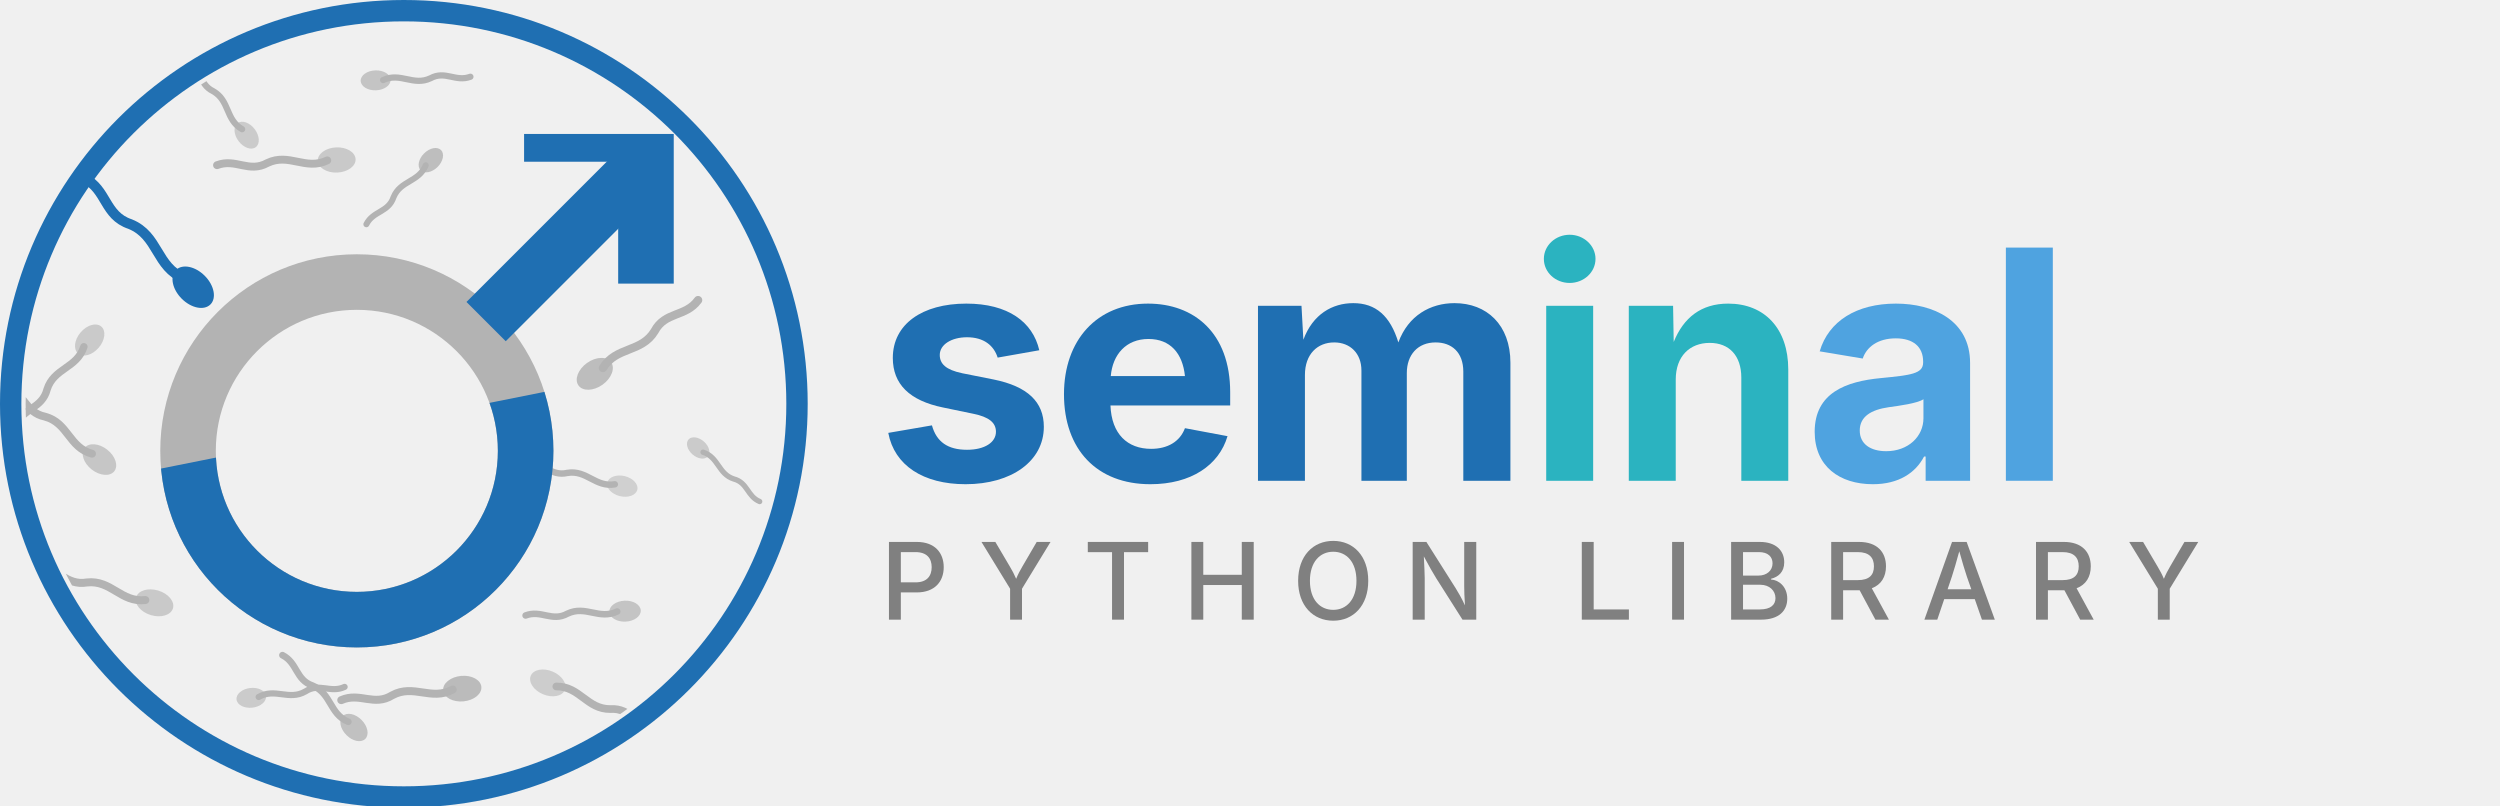
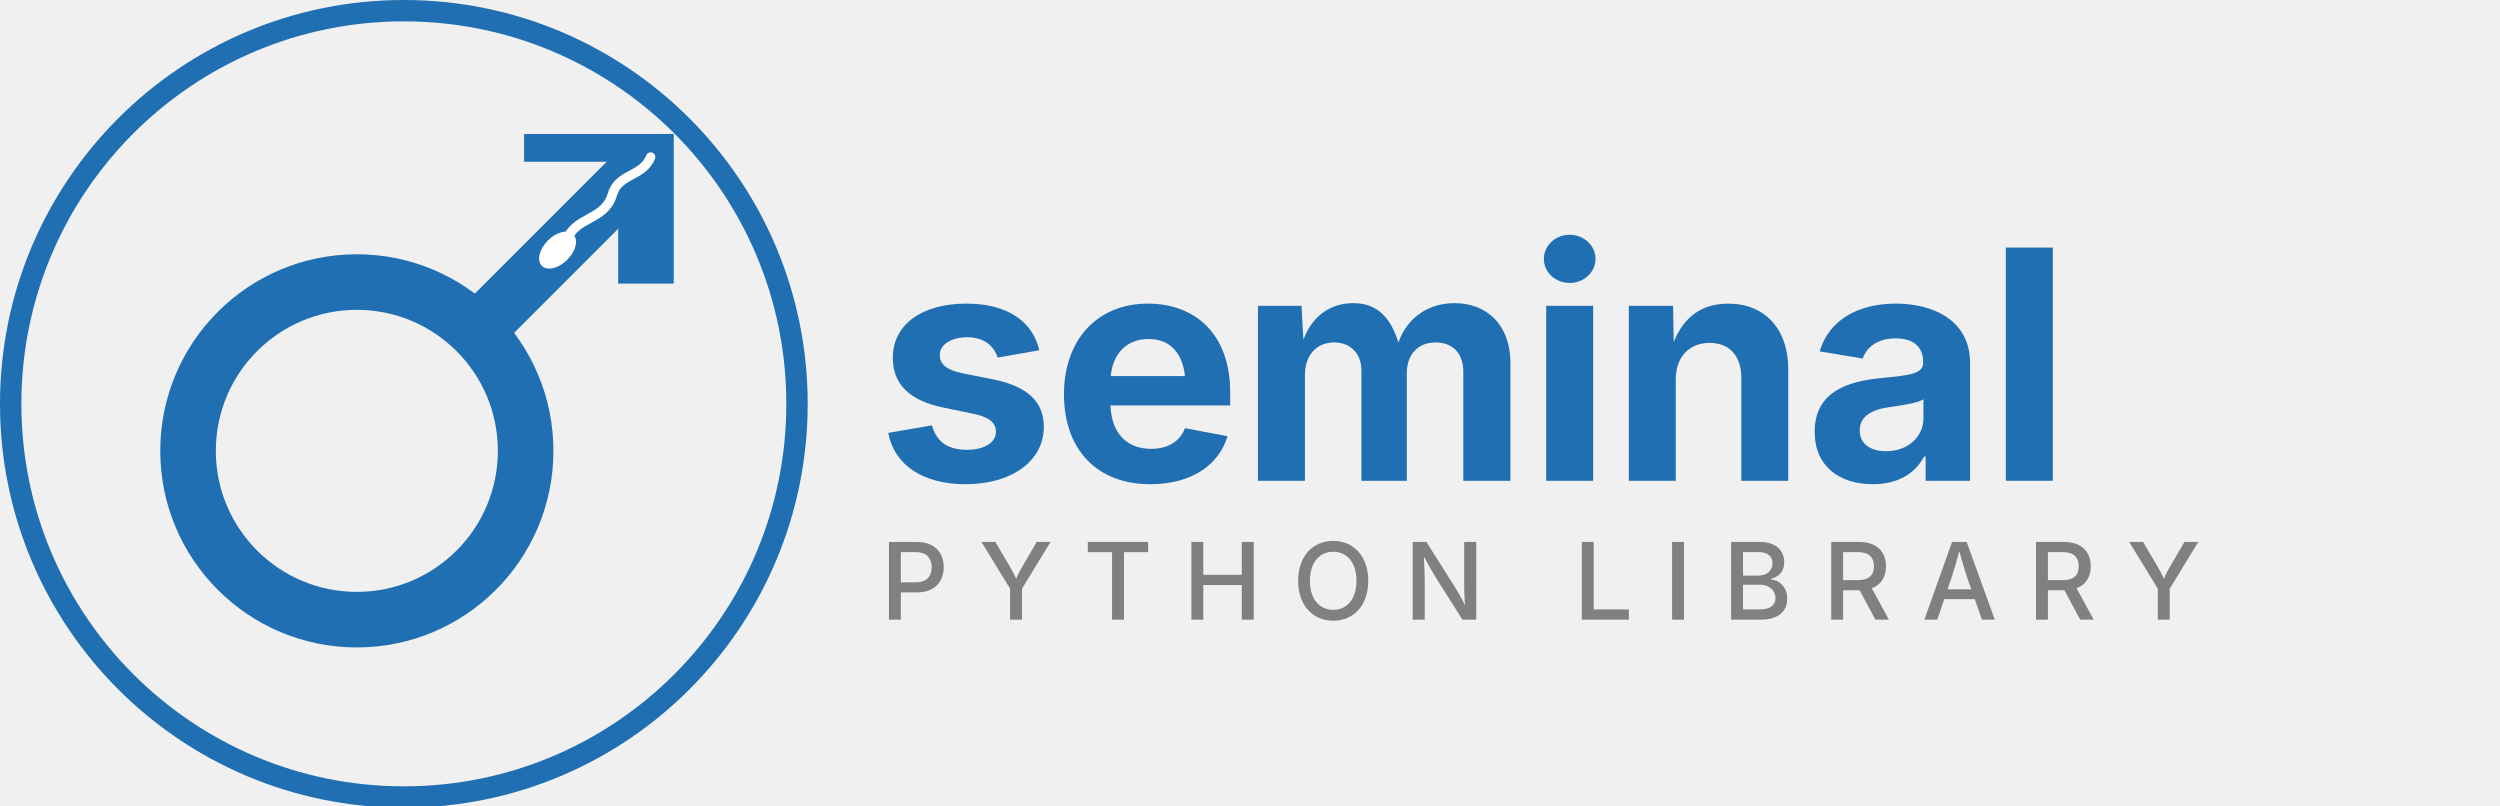
<svg xmlns="http://www.w3.org/2000/svg" viewBox="0 0 1170 377" width="1170" height="377" role="img" aria-label="seminal Python library">
-   <defs>
-     <clipPath id="inring">
-       <circle cx="189.0" cy="189.0" r="177.0" />
-     </clipPath>
-   </defs>
-   <g clip-path="url(#inring)">
-     <g transform="translate(287.7336,226.6625) rotate(13.49844) scale(0.601776)">
-       <ellipse cx="6" cy="0" rx="12" ry="8" fill="#B3B3B3" opacity="0.53" />
-       <path d="M0,0 C-14,6 -24,-6 -38,0 C-50,6 -58,-4 -70,0" fill="none" stroke="#B3B3B3" stroke-width="5" stroke-linecap="round" />
-     </g>
-     <g transform="translate(68.00772,280.8216) rotate(16.76977) scale(0.750464)">
-       <ellipse cx="6" cy="0" rx="12" ry="8" fill="#B3B3B3" opacity="0.63" />
-       <path d="M0,0 C-14,6 -24,-6 -38,0 C-50,6 -58,-4 -70,0" fill="none" stroke="#B3B3B3" stroke-width="5" stroke-linecap="round" />
-     </g>
-     <g transform="translate(199.2521,77.33073) rotate(315.172) scale(0.5598116)">
-       <ellipse cx="6" cy="0" rx="12" ry="8" fill="#B3B3B3" opacity="0.81" />
-       <path d="M0,0 C-14,6 -24,-6 -38,0 C-50,6 -58,-4 -70,0" fill="none" stroke="#B3B3B3" stroke-width="5" stroke-linecap="round" />
-     </g>
-     <g transform="translate(153.1563,75.06102) rotate(357.5145) scale(0.7376737)">
-       <ellipse cx="6" cy="0" rx="12" ry="8" fill="#B3B3B3" opacity="0.63" />
-       <path d="M0,0 C-14,6 -24,-6 -38,0 C-50,6 -58,-4 -70,0" fill="none" stroke="#B3B3B3" stroke-width="5" stroke-linecap="round" />
-     </g>
-     <g transform="translate(329.0249,211.6297) rotate(221.0648) scale(0.5019927)">
-       <ellipse cx="6" cy="0" rx="12" ry="8" fill="#B3B3B3" opacity="0.61" />
-       <path d="M0,0 C-14,6 -24,-6 -38,0 C-50,6 -58,-4 -70,0" fill="none" stroke="#B3B3B3" stroke-width="5" stroke-linecap="round" />
-     </g>
-     <g transform="translate(288.8537,286.1822) rotate(357.517) scale(0.6130963)">
-       <ellipse cx="6" cy="0" rx="12" ry="8" fill="#B3B3B3" opacity="0.72" />
-       <path d="M0,0 C-14,6 -24,-6 -38,0 C-50,6 -58,-4 -70,0" fill="none" stroke="#B3B3B3" stroke-width="5" stroke-linecap="round" />
-     </g>
-     <g transform="translate(39.25562,162.2742) rotate(310.797) scale(0.6936689)">
-       <ellipse cx="6" cy="0" rx="12" ry="8" fill="#B3B3B3" opacity="0.62" />
-       <path d="M0,0 C-14,6 -24,-6 -38,0 C-50,6 -58,-4 -70,0" fill="none" stroke="#B3B3B3" stroke-width="5" stroke-linecap="round" />
-     </g>
-     <g transform="translate(211.867,322.7075) rotate(354.5734) scale(0.7484201)">
-       <ellipse cx="6" cy="0" rx="12" ry="8" fill="#B3B3B3" opacity="0.86" />
-       <path d="M0,0 C-14,6 -24,-6 -38,0 C-50,6 -58,-4 -70,0" fill="none" stroke="#B3B3B3" stroke-width="5" stroke-linecap="round" />
-     </g>
-     <g transform="translate(282.1745,172.2296) rotate(144.4993) scale(0.781379)">
-       <ellipse cx="6" cy="0" rx="12" ry="8" fill="#B3B3B3" opacity="0.83" />
-       <path d="M0,0 C-14,6 -24,-6 -38,0 C-50,6 -58,-4 -70,0" fill="none" stroke="#B3B3B3" stroke-width="5" stroke-linecap="round" />
-     </g>
-     <g transform="translate(43.06735,212.3385) rotate(38.26128) scale(0.736622)">
-       <ellipse cx="6" cy="0" rx="12" ry="8" fill="#B3B3B3" opacity="0.69" />
-       <path d="M0,0 C-14,6 -24,-6 -38,0 C-50,6 -58,-4 -70,0" fill="none" stroke="#B3B3B3" stroke-width="5" stroke-linecap="round" />
-     </g>
-     <g transform="translate(179.3028,37.47201) rotate(177.8216) scale(0.5838962)">
-       <ellipse cx="6" cy="0" rx="12" ry="8" fill="#B3B3B3" opacity="0.72" />
-       <path d="M0,0 C-14,6 -24,-6 -38,0 C-50,6 -58,-4 -70,0" fill="none" stroke="#B3B3B3" stroke-width="5" stroke-linecap="round" />
-     </g>
-     <g transform="translate(163.0158,337.7926) rotate(45.31457) scale(0.6261885)">
-       <ellipse cx="6" cy="0" rx="12" ry="8" fill="#B3B3B3" opacity="0.78" />
-       <path d="M0,0 C-14,6 -24,-6 -38,0 C-50,6 -58,-4 -70,0" fill="none" stroke="#B3B3B3" stroke-width="5" stroke-linecap="round" />
-     </g>
-     <g transform="translate(113.2993,60.45528) rotate(52.6979) scale(0.587711)">
-       <ellipse cx="6" cy="0" rx="12" ry="8" fill="#B3B3B3" opacity="0.60" />
-       <path d="M0,0 C-14,6 -24,-6 -38,0 C-50,6 -58,-4 -70,0" fill="none" stroke="#B3B3B3" stroke-width="5" stroke-linecap="round" />
-     </g>
-     <g transform="translate(260.3619,321.2671) rotate(202.692) scale(0.721243)">
-       <ellipse cx="6" cy="0" rx="12" ry="8" fill="#B3B3B3" opacity="0.56" />
-       <path d="M0,0 C-14,6 -24,-6 -38,0 C-50,6 -58,-4 -70,0" fill="none" stroke="#B3B3B3" stroke-width="5" stroke-linecap="round" />
-     </g>
-     <g transform="translate(121.0464,326.1802) rotate(173.3278) scale(0.5785499)">
-       <ellipse cx="6" cy="0" rx="12" ry="8" fill="#B3B3B3" opacity="0.61" />
-       <path d="M0,0 C-14,6 -24,-6 -38,0 C-50,6 -58,-4 -70,0" fill="none" stroke="#B3B3B3" stroke-width="5" stroke-linecap="round" />
-     </g>
-   </g>
-   <defs>
-     <clipPath id="mc">
-       <path d="M0 378H378V158.76L0 234.36Z" />
-     </clipPath>
-   </defs>
-   <path fill="#B3B3B3" fill-rule="evenodd" d="M75.0,211.0 a92,92 0 1,0 184,0 a92,92 0 1,0 -184,0 M101.0,211.0 a66,66 0 1,1 132,0 a66,66 0 1,1 -132,0 Z" />
-   <g clip-path="url(#mc)">
-     <path fill="#1F6FB2" fill-rule="evenodd" d="M75.0,211.0 a92,92 0 1,0 184,0 a92,92 0 1,0 -184,0 M101.0,211.0 a66,66 0 1,1 132,0 a66,66 0 1,1 -132,0 Z" />
-   </g>
+   <path fill="#1F6FB2" fill-rule="evenodd" d="M75.0,211.0 a92,92 0 1,0 184,0 a92,92 0 1,0 -184,0 M101.0,211.0 a66,66 0 1,1 132,0 a66,66 0 1,1 -132,0 Z" />
  <path fill="#1F6FB2" d="M218.31,141.31 L293.12,66.50 L311.50,84.88 L236.69,159.69 Z" />
  <path fill="#1F6FB2" d="M245.27,62.69 h70.04 v70.04 h-26.00 v-57.04 h-44.04 Z" />
-   <g transform="translate(86.38983,130.3898) rotate(45) scale(0.95)">
-     <ellipse cx="6" cy="0" rx="12" ry="8" fill="#1F6FB2" />
-     <path d="M0,0 C-14,6 -24,-6 -38,0 C-50,6 -58,-4 -70,0" fill="none" stroke="#1F6FB2" stroke-width="5" stroke-linecap="round" />
+   <g transform="translate(264.9,113.1) rotate(135) scale(0.8)">
+     <ellipse cx="7" cy="0" rx="13" ry="8" fill="#FFFFFF" />
+     <path d="M0,0 C-14,7 -24,-7 -38,0 C-50,7 -58,-5 -70,0" fill="none" stroke="#FFFFFF" stroke-width="5.5" stroke-linecap="round" />
  </g>
  <circle cx="189.0" cy="189.0" r="184.0" fill="none" stroke="#1F6FB2" stroke-width="10" />
  <g fill="#1F6FB2">
    <path transform="translate(410.00,225.00) scale(0.073242,-0.073242)" d="M572 -22C865 -22 1072 125 1072 345C1072 504 968 603 752 647L551 687C445 709 407 748 407 804C407 871 483 917 581 917C690 917 753 863 777 787L1043 834C1001 1016 842 1132 577 1132C294 1132 107 1000 107 785C107 618 213 512 429 468L622 428C720 408 766 372 766 313C766 246 695 198 581 198C458 198 386 249 357 354L78 306C117 98 302 -22 572 -22Z" />
    <path transform="translate(492.01,225.00) scale(0.073242,-0.073242)" d="M633 -22C893 -22 1071 99 1126 285L854 336C822 250 743 204 638 204C487 204 385 298 378 481H1143V565C1143 947 910 1132 618 1132C291 1132 81 898 81 553C81 200 291 -22 633 -22ZM380 669C392 807 478 906 621 906C760 906 839 815 854 669Z" />
    <path transform="translate(579.36,225.00) scale(0.073242,-0.073242)" d="M128 0H428V676C428 810 509 884 615 884C717 884 789 814 789 705V0H1079V688C1079 805 1149 884 1263 884C1364 884 1440 823 1440 697V0H1741V754C1741 997 1589 1135 1384 1135C1230 1135 1088 1056 1025 884C973 1054 880 1135 737 1135C603 1135 478 1064 418 901L406 1118H128Z" />
-   </g>
-   <g fill="#2BB3C0">
    <path transform="translate(714.25,225.00) scale(0.073242,-0.073242)" d="M128 0H428V1118H128ZM278 1264C368 1264 443 1332 443 1418C443 1503 368 1572 278 1572C187 1572 113 1503 113 1418C113 1332 187 1264 278 1264Z" />
    <path transform="translate(752.90,225.00) scale(0.073242,-0.073242)" d="M428 647C428 795 517 881 645 881C771 881 847 798 847 659V0H1147V711C1147 973 995 1132 763 1132C591 1132 478 1043 415 887L411 1118H128V0H428Z" />
-   </g>
-   <g fill="#4FA3E0">
    <path transform="translate(844.29,225.00) scale(0.073242,-0.073242)" d="M440 -22C605 -22 713 51 767 155H777V0H1061V753C1061 1024 827 1132 587 1132C337 1132 157 1021 100 827L375 781C399 853 470 910 586 910C698 910 761 856 761 761V756C761 683 682 675 490 656C270 635 68 563 68 313C68 92 227 -22 440 -22ZM525 189C426 189 356 234 356 321C356 411 430 454 541 470C607 479 726 495 763 521V400C763 282 665 189 525 189Z" />
    <path transform="translate(929.37,225.00) scale(0.073242,-0.073242)" d="M428 1490H128V0H428Z" />
  </g>
  <g fill="#808080">
    <path transform="translate(412.00,290.00) scale(0.024414,-0.024414)" d="M165 0H393V522H697C1043 522 1215 731 1215 1006C1215 1281 1044 1490 699 1490H165ZM393 715V1295H673C894 1295 984 1174 984 1006C984 838 894 715 675 715Z" />
    <path transform="translate(458.08,290.00) scale(0.024414,-0.024414)" d="M600 0H828V593L1375 1490H1110L833 1015C789 940 753 873 716 783C679 871 643 937 597 1015L317 1490H51L600 593Z" />
    <path transform="translate(506.89,290.00) scale(0.024414,-0.024414)" d="M90 1294H555V0H784V1294H1247V1490H90Z" />
    <path transform="translate(553.54,290.00) scale(0.024414,-0.024414)" d="M165 0H393V664H1131V0H1360V1490H1131V860H393V1490H165Z" />
    <path transform="translate(604.77,290.00) scale(0.024414,-0.024414)" d="M786 -20C1172 -20 1457 268 1457 744C1457 1222 1172 1510 786 1510C399 1510 113 1222 113 744C113 268 399 -20 786 -20ZM786 188C530 188 339 384 339 744C339 1105 530 1302 786 1302C1040 1302 1231 1106 1231 744C1231 384 1040 188 786 188Z" />
    <path transform="translate(657.10,290.00) scale(0.024414,-0.024414)" d="M165 0H396V795C396 872 388 1026 379 1213C487 1013 544 910 617 793L1120 0H1384V1490H1153V642C1153 556 1157 417 1168 273C1102 416 1035 529 989 603L428 1490H165Z" />
    <path transform="translate(736.25,290.00) scale(0.024414,-0.024414)" d="M165 0H1068V196H393V1490H165Z" />
    <path transform="translate(778.52,290.00) scale(0.024414,-0.024414)" d="M393 1490H165V0H393Z" />
    <path transform="translate(806.14,290.00) scale(0.024414,-0.024414)" d="M165 0H738C1084 0 1241 173 1241 402C1241 631 1080 761 931 769V784C1069 818 1183 913 1183 1099C1183 1319 1030 1490 714 1490H165ZM393 196V669H724C902 669 1015 554 1015 413C1015 289 929 196 715 196ZM393 845V1295H698C875 1295 959 1202 959 1080C959 937 843 845 692 845Z" />
    <path transform="translate(852.98,290.00) scale(0.024414,-0.024414)" d="M165 0H393V563H697C701 563 706 563 710 563L1012 0H1271L943 602C1124 670 1215 822 1215 1022C1215 1297 1044 1490 699 1490H165ZM393 758V1295H673C893 1295 984 1190 984 1022C984 855 893 758 675 758Z" />
    <path transform="translate(899.37,290.00) scale(0.024414,-0.024414)" d="M51 0H298L431 393H1017L1154 0H1401L861 1490H581ZM496 583 579 829C616 943 662 1098 720 1311C779 1100 824 948 864 829L950 583Z" />
    <path transform="translate(948.82,290.00) scale(0.024414,-0.024414)" d="M165 0H393V563H697C701 563 706 563 710 563L1012 0H1271L943 602C1124 670 1215 822 1215 1022C1215 1297 1044 1490 699 1490H165ZM393 758V1295H673C893 1295 984 1190 984 1022C984 855 893 758 675 758Z" />
    <path transform="translate(995.22,290.00) scale(0.024414,-0.024414)" d="M600 0H828V593L1375 1490H1110L833 1015C789 940 753 873 716 783C679 871 643 937 597 1015L317 1490H51L600 593Z" />
  </g>
</svg>
